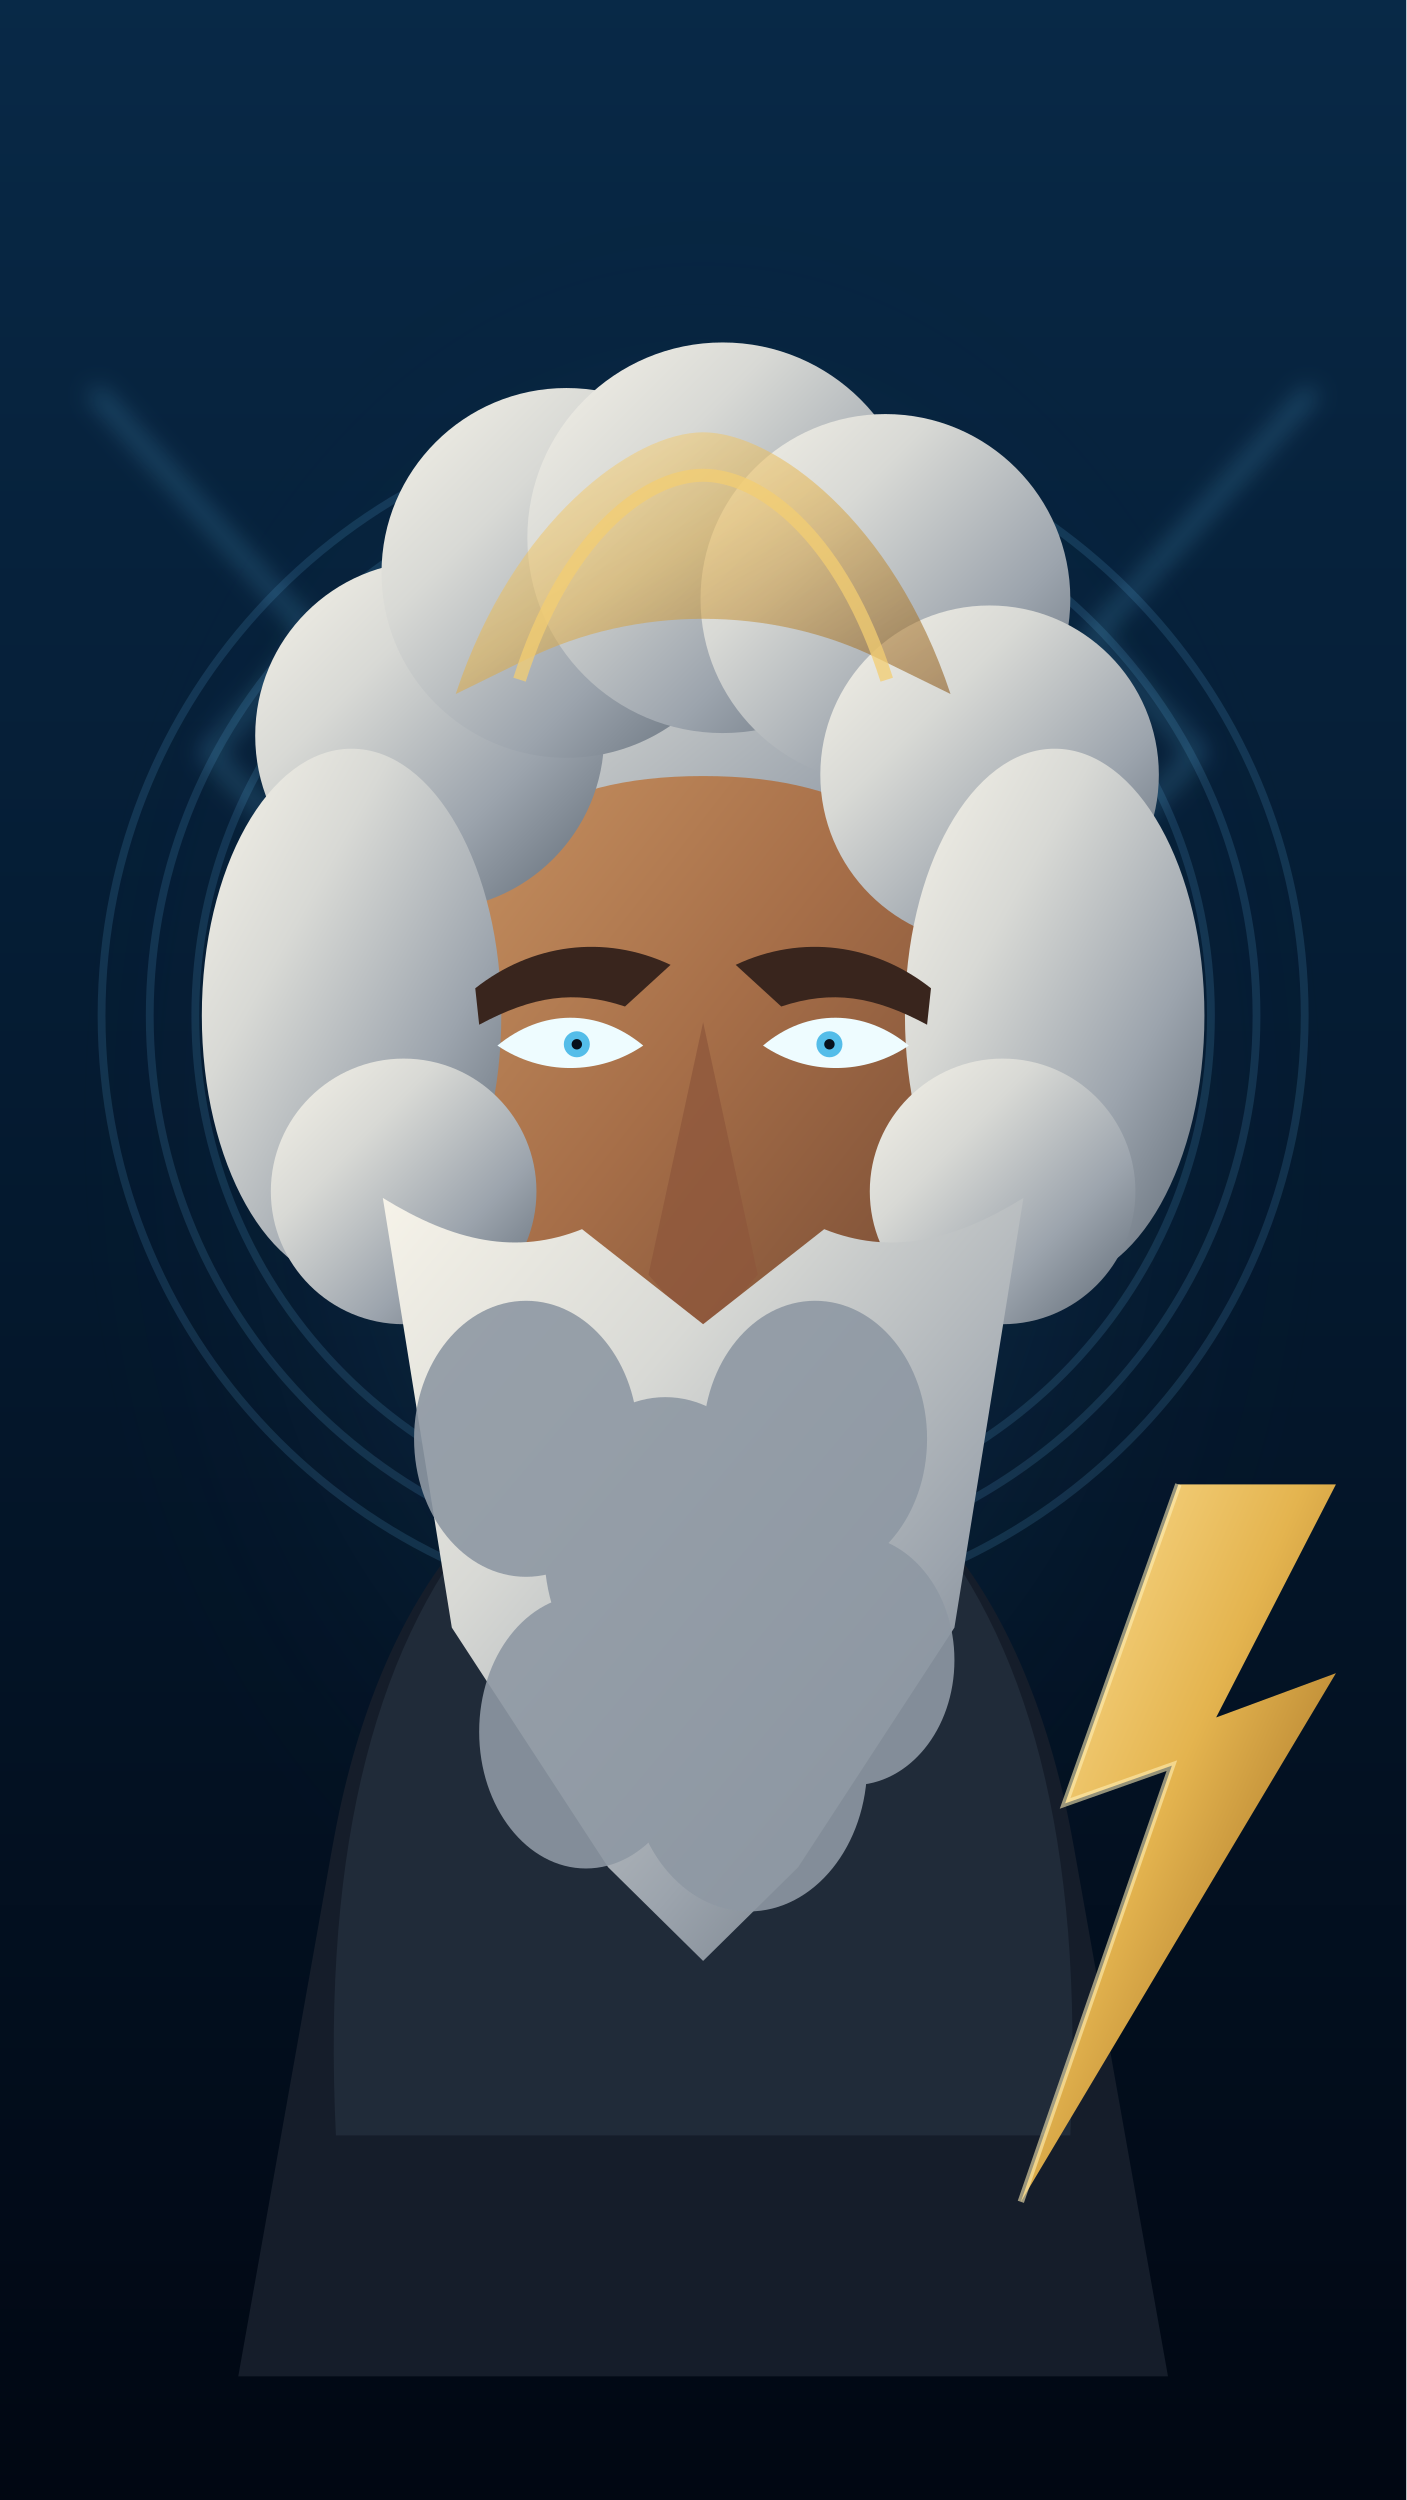
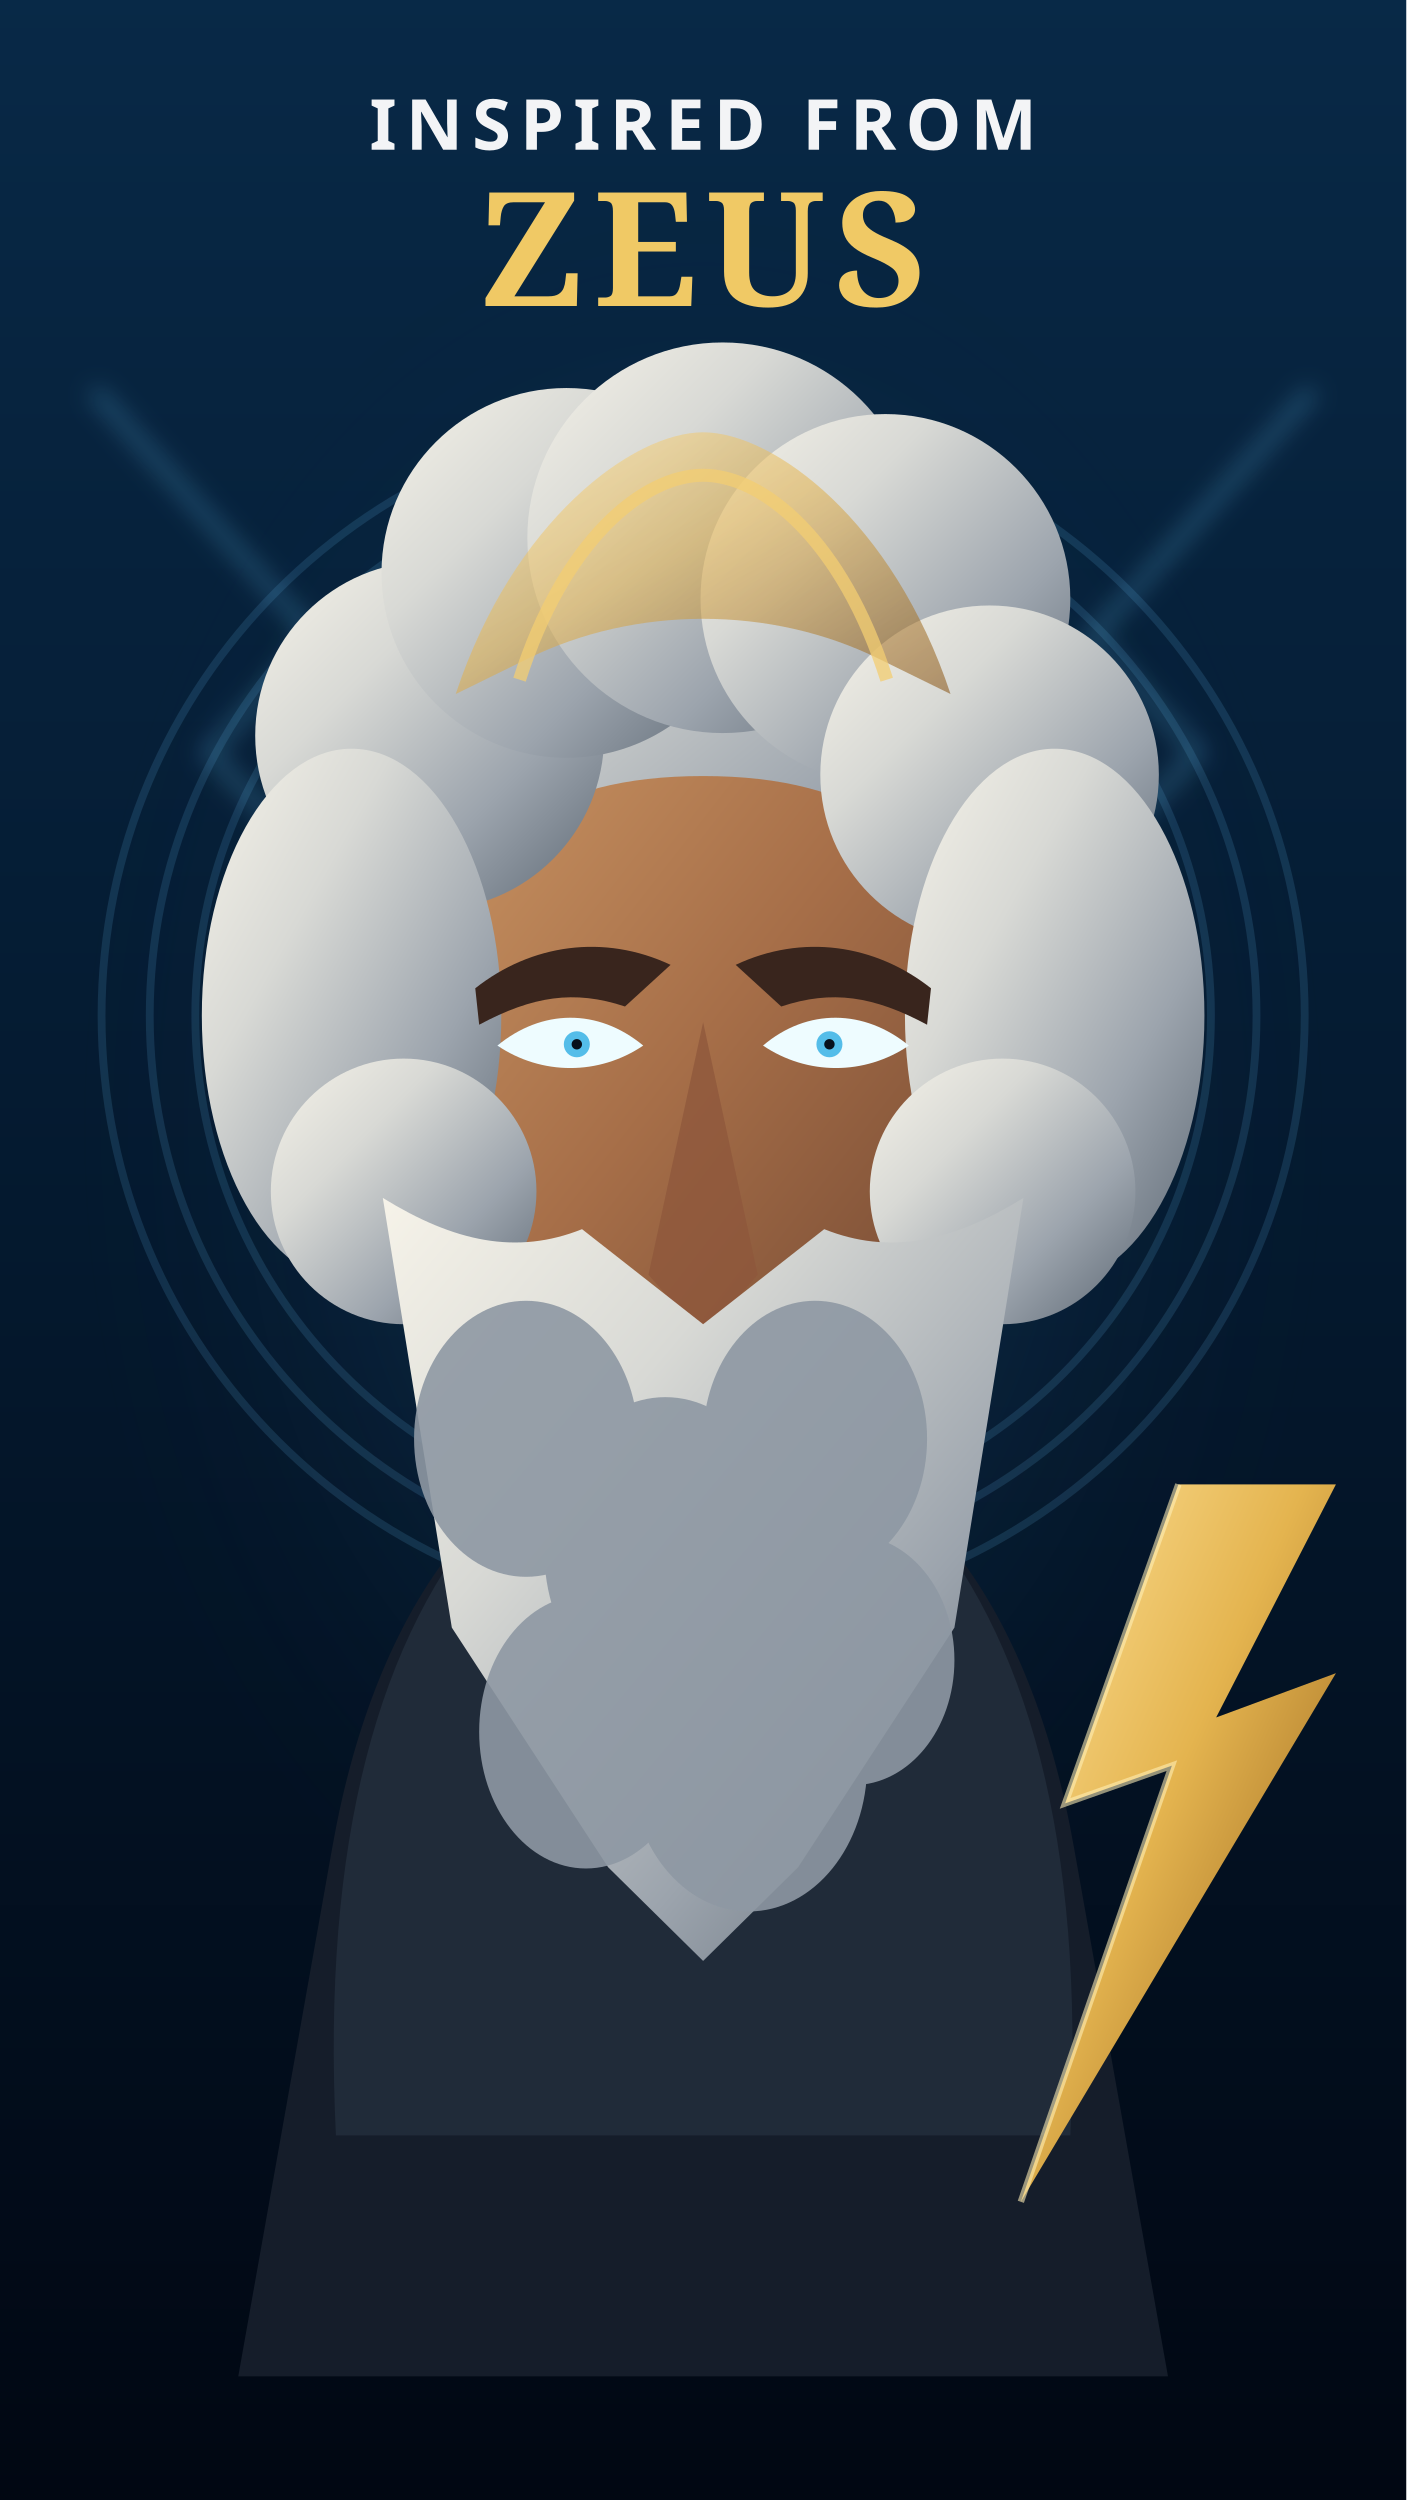
<svg xmlns="http://www.w3.org/2000/svg" viewBox="0 0 1080 1920">
  <defs>
    <linearGradient id="bg" x1="0" y1="0" x2="0" y2="1">
      <stop stop-color="#082947" />
      <stop offset=".52" stop-color="#04182d" />
      <stop offset="1" stop-color="#010712" />
    </linearGradient>
    <radialGradient id="halo">
      <stop stop-color="#6fcfff" stop-opacity=".22" />
      <stop offset=".55" stop-color="#2b78aa" stop-opacity=".08" />
      <stop offset="1" stop-color="#00101f" stop-opacity="0" />
    </radialGradient>
    <linearGradient id="marble" x1="0" y1="0" x2="1" y2="1">
      <stop stop-color="#f6f3e9" />
      <stop offset=".32" stop-color="#d8d9d5" />
      <stop offset=".68" stop-color="#9ca4ad" />
      <stop offset="1" stop-color="#5d6874" />
    </linearGradient>
    <linearGradient id="skin" x1="0" y1="0" x2="1" y2="1">
      <stop stop-color="#d7a36d" />
      <stop offset=".5" stop-color="#a66e48" />
      <stop offset="1" stop-color="#633d2c" />
    </linearGradient>
    <linearGradient id="gold" x1="0" y1="0" x2="1" y2="1">
      <stop stop-color="#ffe39a" />
      <stop offset=".45" stop-color="#e4b44f" />
      <stop offset="1" stop-color="#865112" />
    </linearGradient>
-     <filter id="soft">
-       <feGaussianBlur stdDeviation="22" />
-     </filter>
    <filter id="glow">
      <feGaussianBlur stdDeviation="9" />
    </filter>
  </defs>
  <rect width="1080" height="1920" fill="url(#bg)" />
  <ellipse cx="540" cy="865" rx="500" ry="720" fill="url(#halo)" />
+   <text x="540" y="115" text-anchor="middle" fill="#f3f4f6" font-size="54" font-family="sans-serif" font-weight="800" letter-spacing="7">INSPIRED FROM</text>
+   <text x="540" y="235" text-anchor="middle" fill="#f0c965" font-size="122" font-family="serif" font-weight="900" letter-spacing="7">ZEUS</text>
  <g opacity=".28" fill="none" stroke="#6fcfff" stroke-width="10" filter="url(#glow)">
    <path d="M72 300l170 190-82 88 172 180-90 116" />
    <path d="M1008 300L838 490l82 88-172 180 90 116" />
  </g>
  <g opacity=".15" fill="none" stroke="#68bdf0" stroke-width="6">
    <circle cx="540" cy="780" r="390" />
    <circle cx="540" cy="780" r="425" />
    <circle cx="540" cy="780" r="462" />
  </g>
  <g transform="translate(0 95)">
    <path d="M255 1325c35-200 135-324 285-335 150 11 250 135 285 335l72 405H183z" fill="#151d2a" />
    <path d="M380 1060c-90 100-133 260-122 485h564c11-225-32-385-122-485-55 55-103 83-160 83s-105-28-160-83z" fill="#202b39" />
    <ellipse cx="540" cy="705" rx="262" ry="335" fill="url(#skin)" />
    <path d="M287 655c-2-242 96-410 253-410s255 168 253 410c-72-106-132-154-253-154s-181 48-253 154z" fill="url(#marble)" />
    <g fill="url(#marble)">
      <circle cx="330" cy="470" r="134" />
      <circle cx="435" cy="345" r="142" />
      <circle cx="555" cy="318" r="150" />
      <circle cx="680" cy="365" r="142" />
      <circle cx="760" cy="500" r="130" />
      <ellipse cx="270" cy="685" rx="115" ry="205" />
      <ellipse cx="810" cy="685" rx="115" ry="205" />
      <circle cx="310" cy="820" r="102" />
      <circle cx="770" cy="820" r="102" />
    </g>
    <path d="M365 664c43-34 99-42 150-18l-35 32c-39-13-71-8-112 14z" fill="#39251d" />
    <path d="M715 664c-43-34-99-42-150-18l35 32c39-13 71-8 112 14z" fill="#39251d" />
    <path d="M382 708c34-28 77-29 112 0-34 23-78 23-112 0z" fill="#eefcff" />
    <path d="M586 708c34-29 78-28 112 0-34 23-78 23-112 0z" fill="#eefcff" />
    <circle cx="443" cy="707" r="10" fill="#54bde9" />
    <circle cx="637" cy="707" r="10" fill="#54bde9" />
    <circle cx="443" cy="707" r="4" fill="#07101c" />
    <circle cx="637" cy="707" r="4" fill="#07101c" />
    <path d="M540 690l42 194-42 48-42-48z" fill="#8e573b" opacity=".76" />
    <path d="M452 920c60 28 116 28 176 0-34 54-142 54-176 0z" fill="#533126" />
    <path d="M294 825c55 34 103 44 153 24l93 73 93-73c50 20 98 10 153-24l-53 330-120 184-73 72-73-72-120-184z" fill="url(#marble)" />
    <g fill="#8e98a3" opacity=".9">
      <ellipse cx="404" cy="1010" rx="86" ry="106" />
      <ellipse cx="511" cy="1096" rx="93" ry="118" />
      <ellipse cx="626" cy="1010" rx="86" ry="106" />
      <ellipse cx="450" cy="1235" rx="82" ry="105" />
      <ellipse cx="575" cy="1260" rx="91" ry="113" />
      <ellipse cx="655" cy="1180" rx="78" ry="96" />
    </g>
    <path d="M350 438c44-133 136-201 190-201s146 68 190 201l-55-27c-83-41-187-41-270 0z" fill="url(#gold)" opacity=".55" />
    <path d="M399 427c34-107 95-157 141-157s107 50 141 157" fill="none" stroke="#f3cd72" stroke-width="10" opacity=".75" />
  </g>
  <g transform="translate(810 1140)">
    <path d="M95 0L8 245l82-29-116 335 242-406-92 34 92-179z" fill="url(#gold)" />
    <path d="M95 0L8 245l82-29-116 335" fill="none" stroke="#fff0b7" stroke-width="5" opacity=".58" />
  </g>
</svg>
